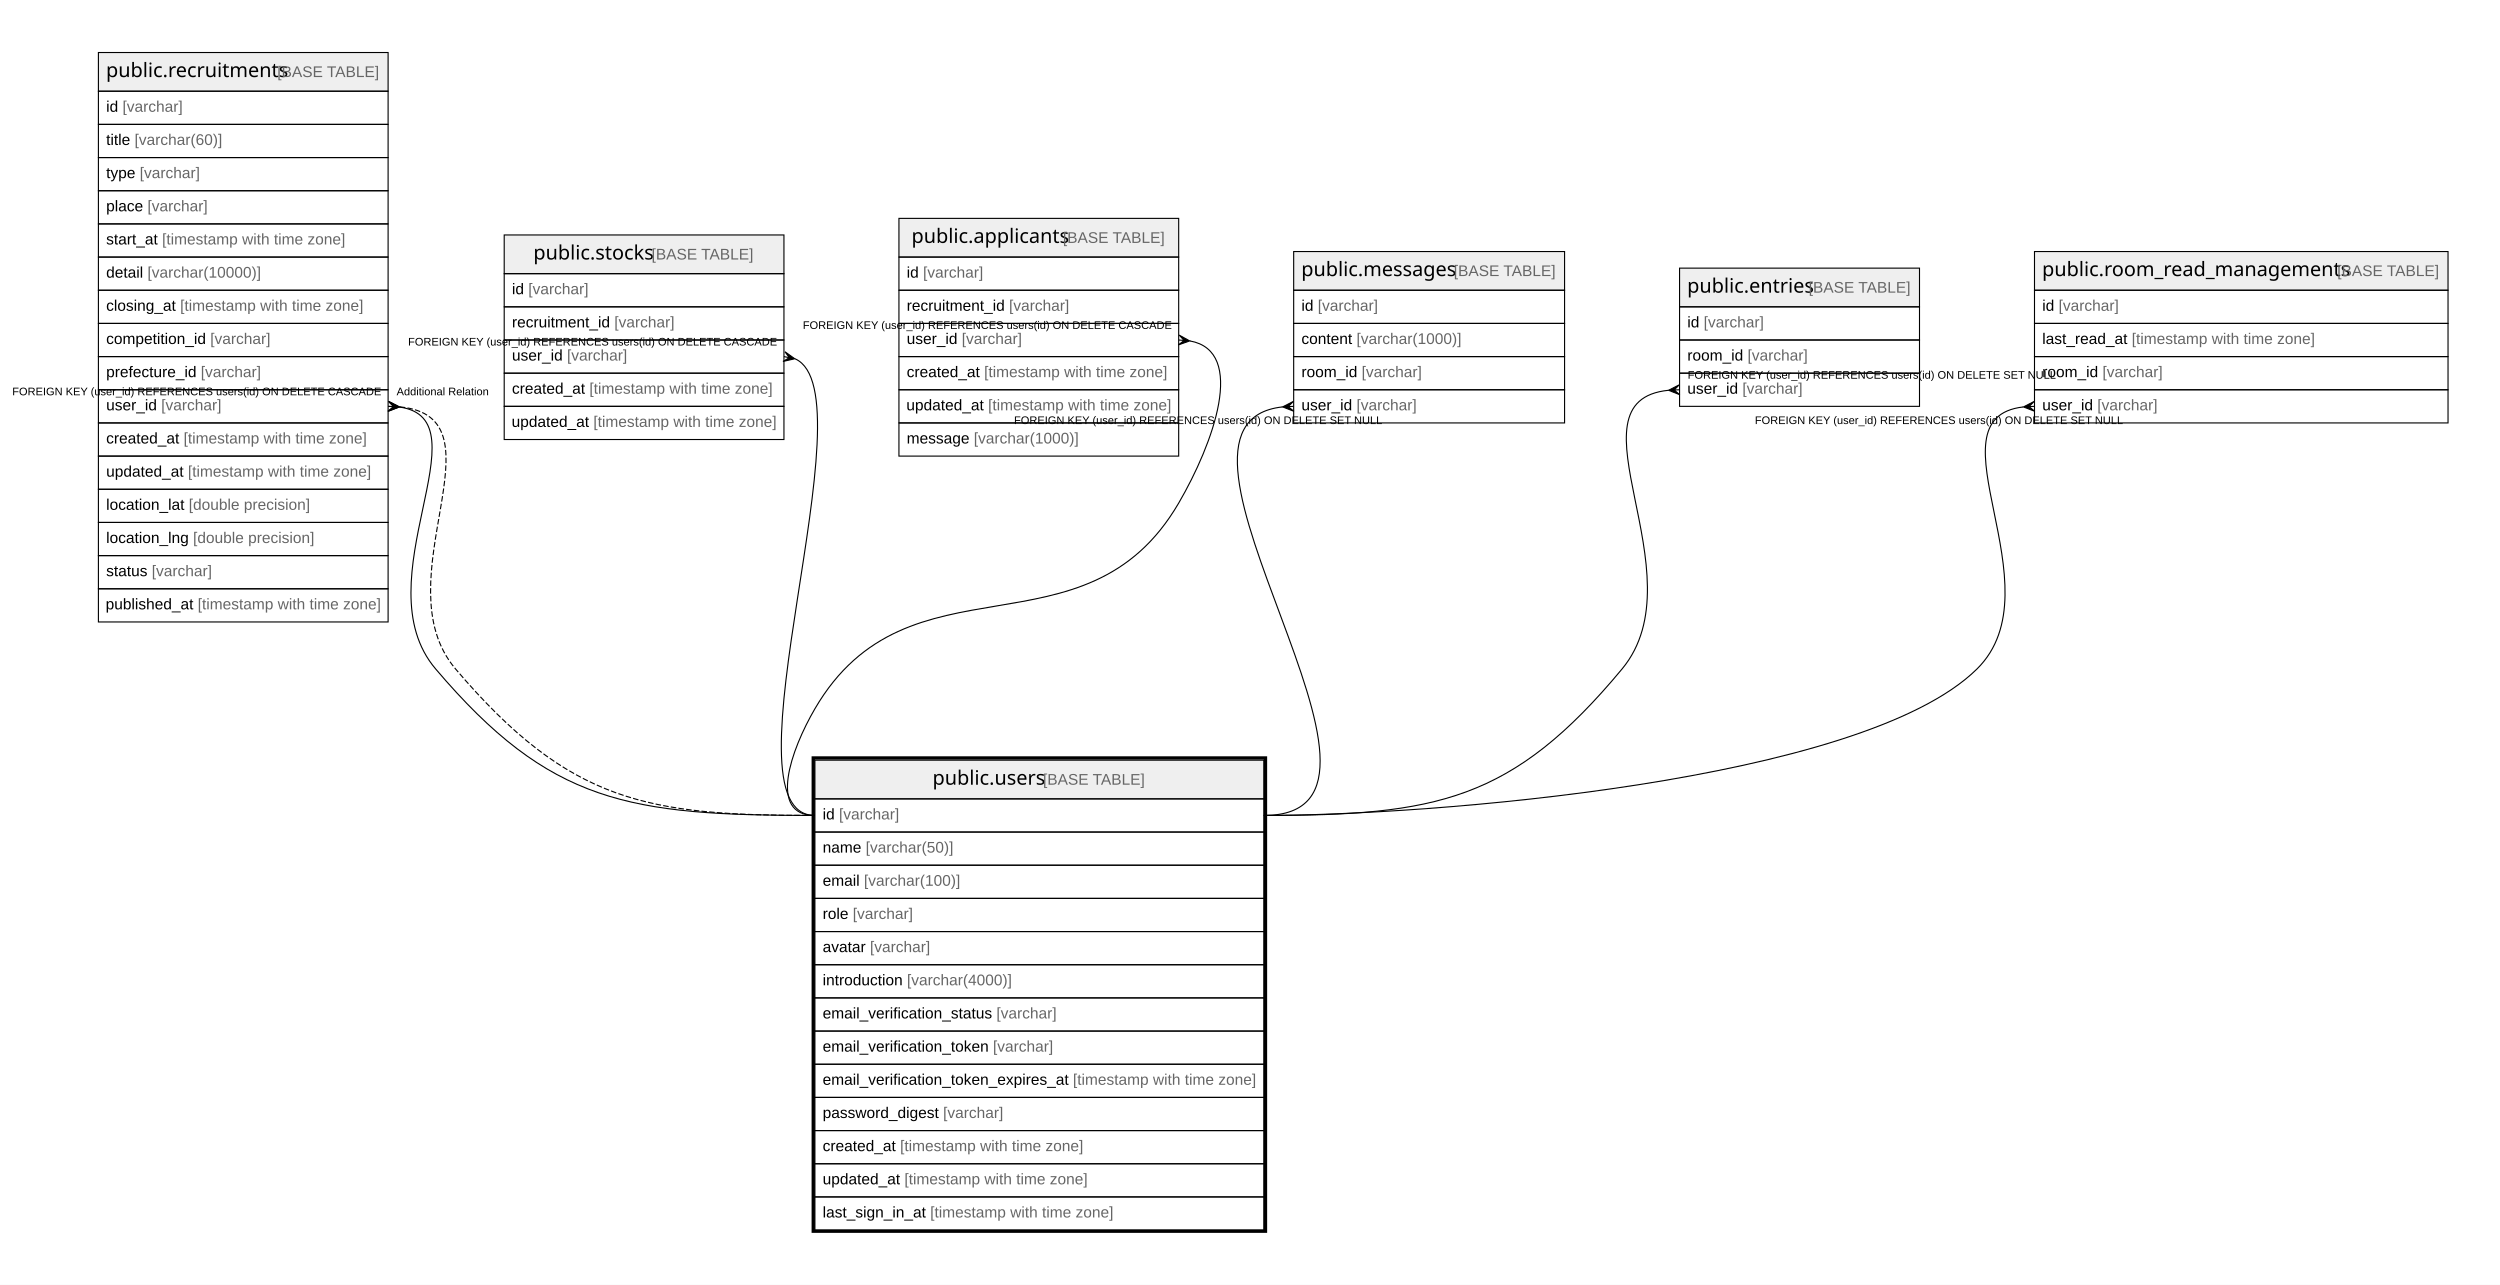
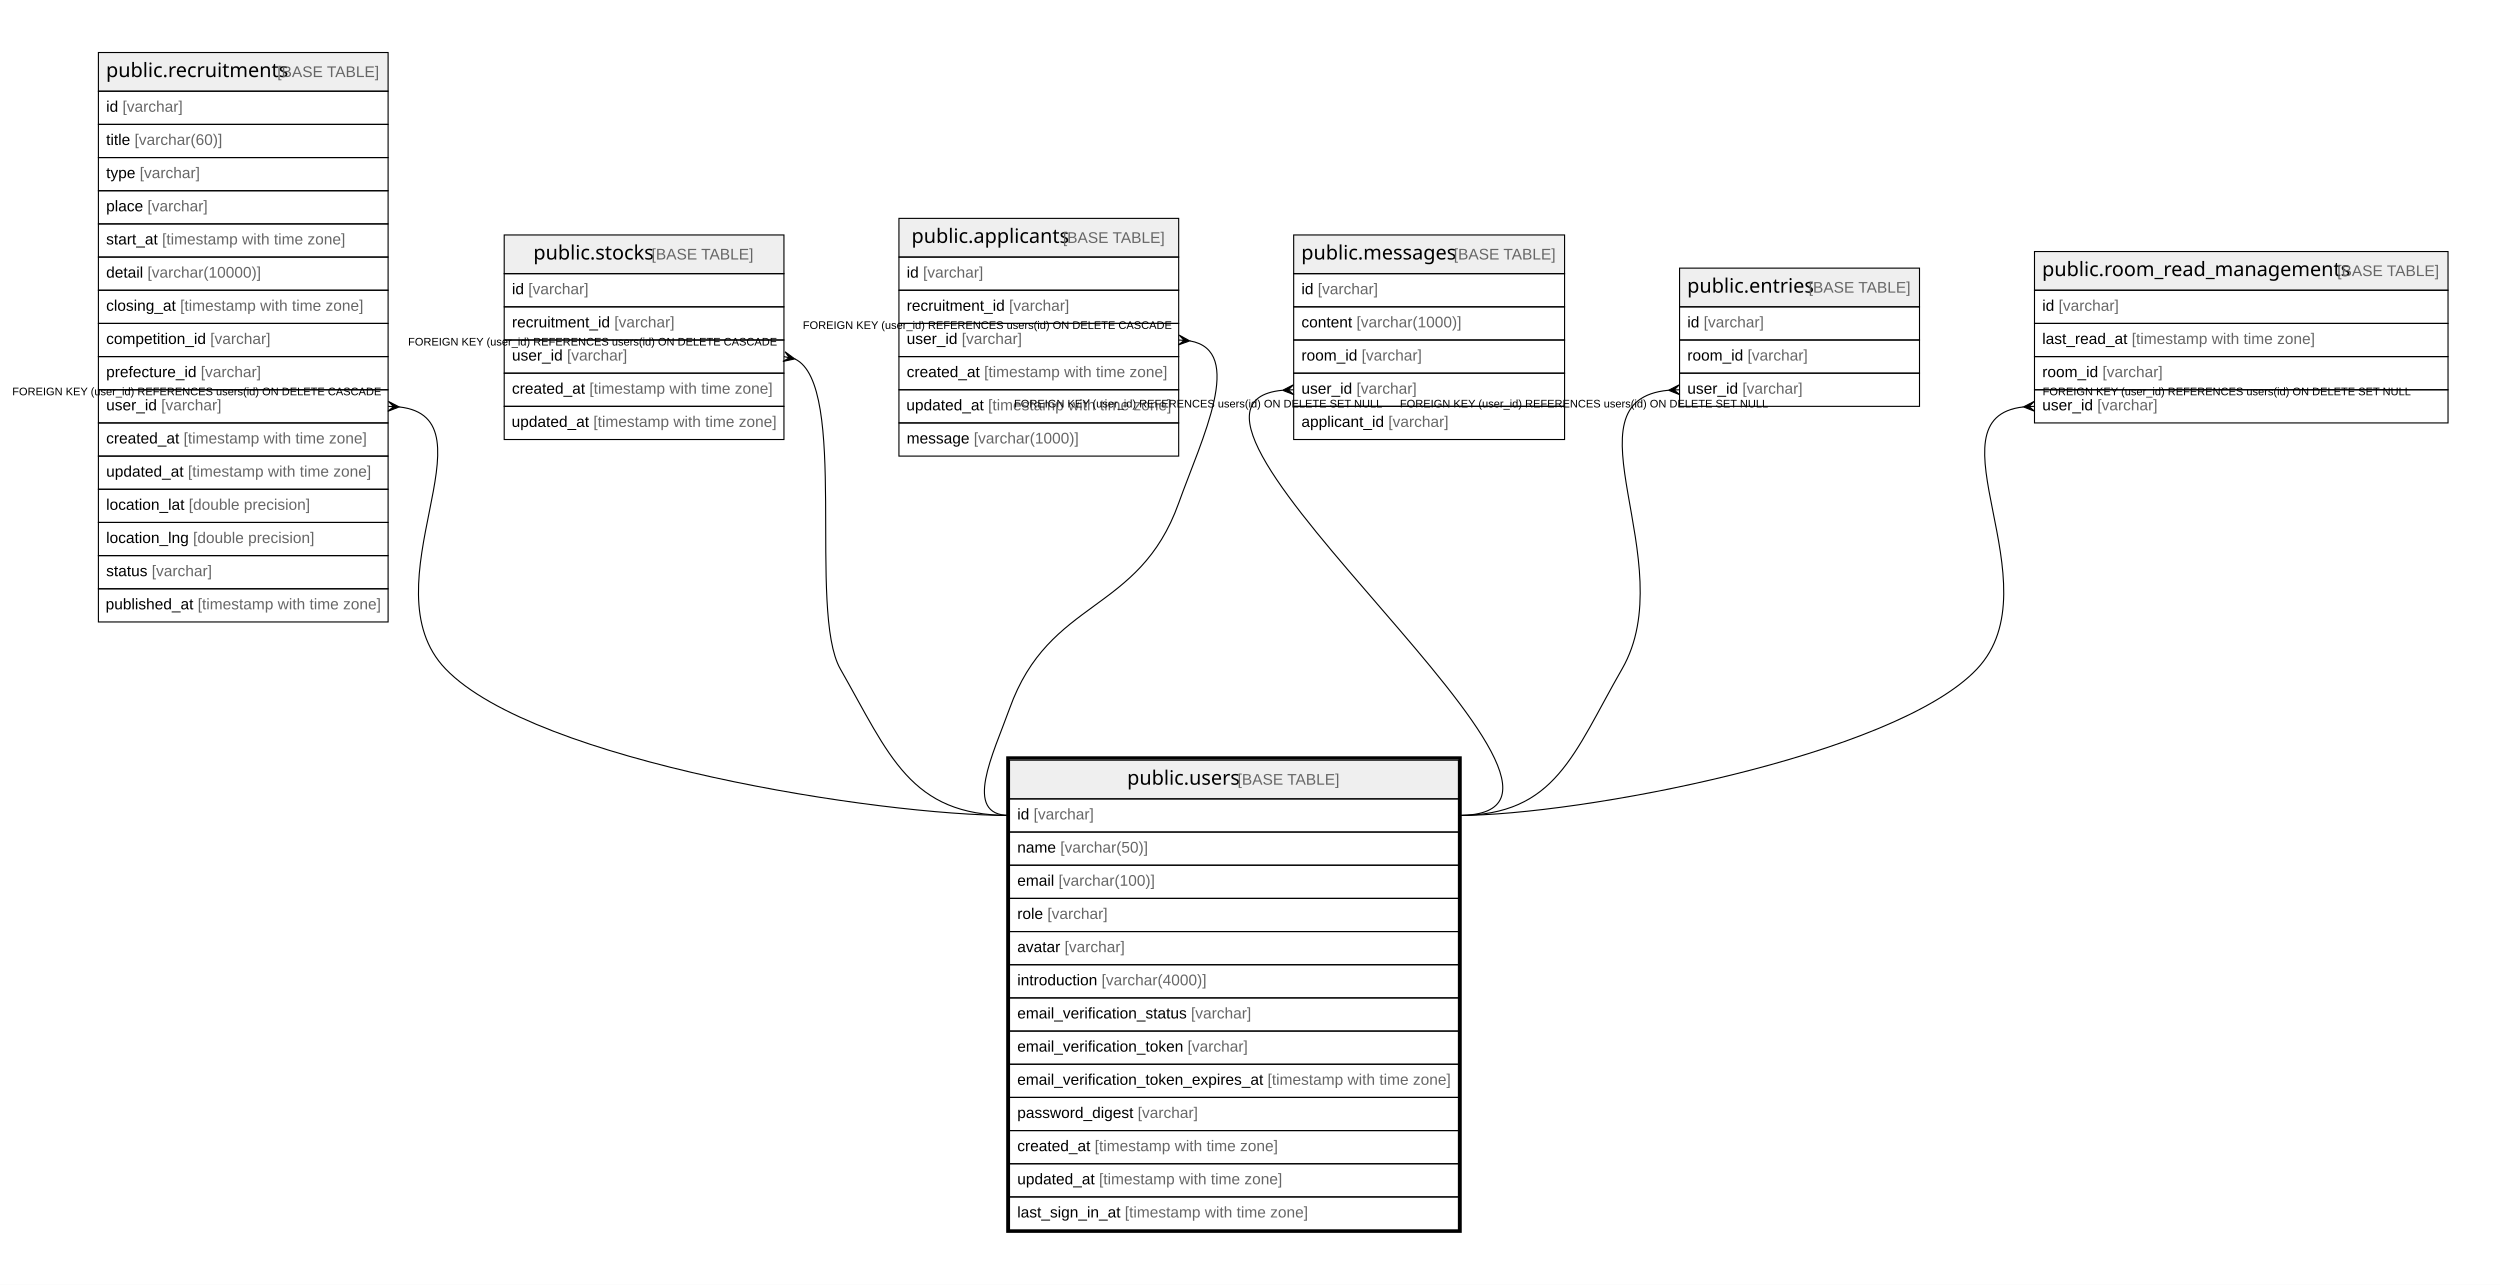
<svg xmlns="http://www.w3.org/2000/svg" width="2261pt" height="1162pt" viewBox="0.00 0.00 2261.00 1162.00">
  <g id="graph0" class="graph" transform="scale(1 1) rotate(0) translate(4 1158)">
    <polygon fill="#ffffff" stroke="transparent" points="-4,4 -4,-1158 2257,-1158 2257,4 -4,4" />
    <g id="node1" class="node">
-       <polygon fill="#efefef" stroke="transparent" points="733,-435.5 733,-470.5 1139,-470.5 1139,-435.5 733,-435.5" />
-       <polygon fill="none" stroke="#000000" points="733,-435.5 733,-470.5 1139,-470.5 1139,-435.5 733,-435.5" />
-       <text text-anchor="start" x="839.366" y="-448.3" font-family="Arial Bold" font-size="18.00" fill="#000000">public.users</text>
-       <text text-anchor="start" x="935.38" y="-448.3" font-family="Arial" font-size="14.00" fill="#000000"> </text>
-       <text text-anchor="start" x="939.271" y="-448.3" font-family="Arial" font-size="14.00" fill="#666666">[BASE TABLE]</text>
-       <polygon fill="none" stroke="#000000" points="733,-405.5 733,-435.5 1139,-435.5 1139,-405.5 733,-405.5" />
-       <text text-anchor="start" x="740" y="-416.9" font-family="Arial" font-size="14.00" fill="#000000">id </text>
-       <text text-anchor="start" x="754.78" y="-416.9" font-family="Arial" font-size="14.00" fill="#666666">[varchar]</text>
-       <polygon fill="none" stroke="#000000" points="733,-375.5 733,-405.5 1139,-405.5 1139,-375.5 733,-375.5" />
-       <text text-anchor="start" x="740" y="-386.9" font-family="Arial" font-size="14.00" fill="#000000">name </text>
-       <text text-anchor="start" x="778.899" y="-386.9" font-family="Arial" font-size="14.00" fill="#666666">[varchar(50)]</text>
-       <polygon fill="none" stroke="#000000" points="733,-345.5 733,-375.5 1139,-375.5 1139,-345.5 733,-345.5" />
-       <text text-anchor="start" x="740" y="-356.9" font-family="Arial" font-size="14.00" fill="#000000">email </text>
-       <text text-anchor="start" x="777.33" y="-356.9" font-family="Arial" font-size="14.00" fill="#666666">[varchar(100)]</text>
-       <polygon fill="none" stroke="#000000" points="733,-315.5 733,-345.5 1139,-345.5 1139,-315.5 733,-315.5" />
-       <text text-anchor="start" x="740" y="-326.9" font-family="Arial" font-size="14.00" fill="#000000">role </text>
-       <text text-anchor="start" x="767.223" y="-326.9" font-family="Arial" font-size="14.00" fill="#666666">[varchar]</text>
-       <polygon fill="none" stroke="#000000" points="733,-285.5 733,-315.5 1139,-315.5 1139,-285.5 733,-285.5" />
-       <text text-anchor="start" x="740" y="-296.9" font-family="Arial" font-size="14.00" fill="#000000">avatar </text>
-       <text text-anchor="start" x="782.79" y="-296.9" font-family="Arial" font-size="14.00" fill="#666666">[varchar]</text>
-       <polygon fill="none" stroke="#000000" points="733,-255.5 733,-285.5 1139,-285.5 1139,-255.5 733,-255.5" />
-       <text text-anchor="start" x="740" y="-266.9" font-family="Arial" font-size="14.00" fill="#000000">introduction </text>
-       <text text-anchor="start" x="816.241" y="-266.9" font-family="Arial" font-size="14.00" fill="#666666">[varchar(4000)]</text>
-       <polygon fill="none" stroke="#000000" points="733,-225.5 733,-255.5 1139,-255.5 1139,-225.5 733,-225.5" />
-       <text text-anchor="start" x="740" y="-236.9" font-family="Arial" font-size="14.00" fill="#000000">email_verification_status </text>
-       <text text-anchor="start" x="897.133" y="-236.9" font-family="Arial" font-size="14.00" fill="#666666">[varchar]</text>
-       <polygon fill="none" stroke="#000000" points="733,-195.5 733,-225.5 1139,-225.5 1139,-195.5 733,-195.5" />
-       <text text-anchor="start" x="740" y="-206.9" font-family="Arial" font-size="14.00" fill="#000000">email_verification_token </text>
-       <text text-anchor="start" x="894.025" y="-206.9" font-family="Arial" font-size="14.00" fill="#666666">[varchar]</text>
-       <polygon fill="none" stroke="#000000" points="733,-165.5 733,-195.5 1139,-195.5 1139,-165.5 733,-165.5" />
-       <text text-anchor="start" x="739.968" y="-176.9" font-family="Arial" font-size="14.00" fill="#000000">email_verification_token_expires_at </text>
-       <text text-anchor="start" x="966.347" y="-176.9" font-family="Arial" font-size="14.00" fill="#666666">[timestamp with time zone]</text>
-       <polygon fill="none" stroke="#000000" points="733,-135.5 733,-165.5 1139,-165.5 1139,-135.5 733,-135.5" />
-       <text text-anchor="start" x="740" y="-146.9" font-family="Arial" font-size="14.00" fill="#000000">password_digest </text>
-       <text text-anchor="start" x="848.916" y="-146.9" font-family="Arial" font-size="14.00" fill="#666666">[varchar]</text>
-       <polygon fill="none" stroke="#000000" points="733,-105.5 733,-135.5 1139,-135.5 1139,-105.5 733,-105.5" />
-       <text text-anchor="start" x="740" y="-116.9" font-family="Arial" font-size="14.00" fill="#000000">created_at </text>
-       <text text-anchor="start" x="810.028" y="-116.9" font-family="Arial" font-size="14.00" fill="#666666">[timestamp with time zone]</text>
-       <polygon fill="none" stroke="#000000" points="733,-75.5 733,-105.5 1139,-105.5 1139,-75.5 733,-75.5" />
-       <text text-anchor="start" x="740" y="-86.9" font-family="Arial" font-size="14.00" fill="#000000">updated_at </text>
-       <text text-anchor="start" x="813.933" y="-86.9" font-family="Arial" font-size="14.00" fill="#666666">[timestamp with time zone]</text>
-       <polygon fill="none" stroke="#000000" points="733,-45.5 733,-75.5 1139,-75.5 1139,-45.5 733,-45.5" />
-       <text text-anchor="start" x="740" y="-56.9" font-family="Arial" font-size="14.00" fill="#000000">last_sign_in_at </text>
-       <text text-anchor="start" x="837.252" y="-56.9" font-family="Arial" font-size="14.00" fill="#666666">[timestamp with time zone]</text>
-       <polygon fill="none" stroke="#000000" stroke-width="3" points="731.5,-44.5 731.5,-472.5 1140.5,-472.5 1140.5,-44.5 731.5,-44.5" />
+       <polygon fill="#efefef" stroke="transparent" points="909,-435.5 909,-470.5 1315,-470.5 1315,-435.5 909,-435.5" />
+       <polygon fill="none" stroke="#000000" points="909,-435.5 909,-470.5 1315,-470.5 1315,-435.5 909,-435.5" />
+       <text text-anchor="start" x="1015.366" y="-448.3" font-family="Arial Bold" font-size="18.00" fill="#000000">public.users</text>
+       <text text-anchor="start" x="1111.38" y="-448.3" font-family="Arial" font-size="14.00" fill="#000000"> </text>
+       <text text-anchor="start" x="1115.271" y="-448.3" font-family="Arial" font-size="14.00" fill="#666666">[BASE TABLE]</text>
+       <polygon fill="none" stroke="#000000" points="909,-405.5 909,-435.5 1315,-435.5 1315,-405.5 909,-405.5" />
+       <text text-anchor="start" x="916" y="-416.9" font-family="Arial" font-size="14.00" fill="#000000">id </text>
+       <text text-anchor="start" x="930.78" y="-416.9" font-family="Arial" font-size="14.00" fill="#666666">[varchar]</text>
+       <polygon fill="none" stroke="#000000" points="909,-375.5 909,-405.5 1315,-405.5 1315,-375.5 909,-375.5" />
+       <text text-anchor="start" x="916" y="-386.9" font-family="Arial" font-size="14.00" fill="#000000">name </text>
+       <text text-anchor="start" x="954.899" y="-386.9" font-family="Arial" font-size="14.00" fill="#666666">[varchar(50)]</text>
+       <polygon fill="none" stroke="#000000" points="909,-345.5 909,-375.5 1315,-375.5 1315,-345.5 909,-345.5" />
+       <text text-anchor="start" x="916" y="-356.9" font-family="Arial" font-size="14.00" fill="#000000">email </text>
+       <text text-anchor="start" x="953.33" y="-356.9" font-family="Arial" font-size="14.00" fill="#666666">[varchar(100)]</text>
+       <polygon fill="none" stroke="#000000" points="909,-315.5 909,-345.5 1315,-345.5 1315,-315.5 909,-315.5" />
+       <text text-anchor="start" x="916" y="-326.9" font-family="Arial" font-size="14.00" fill="#000000">role </text>
+       <text text-anchor="start" x="943.223" y="-326.9" font-family="Arial" font-size="14.00" fill="#666666">[varchar]</text>
+       <polygon fill="none" stroke="#000000" points="909,-285.5 909,-315.5 1315,-315.5 1315,-285.5 909,-285.5" />
+       <text text-anchor="start" x="916" y="-296.9" font-family="Arial" font-size="14.00" fill="#000000">avatar </text>
+       <text text-anchor="start" x="958.79" y="-296.9" font-family="Arial" font-size="14.00" fill="#666666">[varchar]</text>
+       <polygon fill="none" stroke="#000000" points="909,-255.5 909,-285.5 1315,-285.5 1315,-255.5 909,-255.5" />
+       <text text-anchor="start" x="916" y="-266.9" font-family="Arial" font-size="14.00" fill="#000000">introduction </text>
+       <text text-anchor="start" x="992.241" y="-266.9" font-family="Arial" font-size="14.00" fill="#666666">[varchar(4000)]</text>
+       <polygon fill="none" stroke="#000000" points="909,-225.5 909,-255.5 1315,-255.5 1315,-225.5 909,-225.5" />
+       <text text-anchor="start" x="916" y="-236.9" font-family="Arial" font-size="14.00" fill="#000000">email_verification_status </text>
+       <text text-anchor="start" x="1073.133" y="-236.9" font-family="Arial" font-size="14.00" fill="#666666">[varchar]</text>
+       <polygon fill="none" stroke="#000000" points="909,-195.5 909,-225.5 1315,-225.5 1315,-195.5 909,-195.5" />
+       <text text-anchor="start" x="916" y="-206.9" font-family="Arial" font-size="14.00" fill="#000000">email_verification_token </text>
+       <text text-anchor="start" x="1070.025" y="-206.9" font-family="Arial" font-size="14.00" fill="#666666">[varchar]</text>
+       <polygon fill="none" stroke="#000000" points="909,-165.5 909,-195.5 1315,-195.5 1315,-165.5 909,-165.5" />
+       <text text-anchor="start" x="915.968" y="-176.9" font-family="Arial" font-size="14.00" fill="#000000">email_verification_token_expires_at </text>
+       <text text-anchor="start" x="1142.347" y="-176.9" font-family="Arial" font-size="14.00" fill="#666666">[timestamp with time zone]</text>
+       <polygon fill="none" stroke="#000000" points="909,-135.5 909,-165.5 1315,-165.5 1315,-135.5 909,-135.5" />
+       <text text-anchor="start" x="916" y="-146.9" font-family="Arial" font-size="14.00" fill="#000000">password_digest </text>
+       <text text-anchor="start" x="1024.916" y="-146.9" font-family="Arial" font-size="14.00" fill="#666666">[varchar]</text>
+       <polygon fill="none" stroke="#000000" points="909,-105.5 909,-135.5 1315,-135.5 1315,-105.5 909,-105.5" />
+       <text text-anchor="start" x="916" y="-116.9" font-family="Arial" font-size="14.00" fill="#000000">created_at </text>
+       <text text-anchor="start" x="986.028" y="-116.9" font-family="Arial" font-size="14.00" fill="#666666">[timestamp with time zone]</text>
+       <polygon fill="none" stroke="#000000" points="909,-75.5 909,-105.5 1315,-105.5 1315,-75.5 909,-75.5" />
+       <text text-anchor="start" x="916" y="-86.9" font-family="Arial" font-size="14.00" fill="#000000">updated_at </text>
+       <text text-anchor="start" x="989.933" y="-86.9" font-family="Arial" font-size="14.00" fill="#666666">[timestamp with time zone]</text>
+       <polygon fill="none" stroke="#000000" points="909,-45.5 909,-75.5 1315,-75.5 1315,-45.5 909,-45.5" />
+       <text text-anchor="start" x="916" y="-56.9" font-family="Arial" font-size="14.00" fill="#000000">last_sign_in_at </text>
+       <text text-anchor="start" x="1013.252" y="-56.9" font-family="Arial" font-size="14.00" fill="#666666">[timestamp with time zone]</text>
+       <polygon fill="none" stroke="#000000" stroke-width="3" points="907.5,-44.5 907.5,-472.5 1316.5,-472.5 1316.5,-44.5 907.5,-44.5" />
    </g>
    <g id="node2" class="node">
      <polygon fill="#efefef" stroke="transparent" points="85,-1075.5 85,-1110.5 347,-1110.5 347,-1075.5 85,-1075.5" />
      <polygon fill="none" stroke="#000000" points="85,-1075.5 85,-1110.5 347,-1110.5 347,-1075.5 85,-1075.5" />
      <text text-anchor="start" x="91.868" y="-1088.3" font-family="Arial Bold" font-size="18.00" fill="#000000">public.recruitments</text>
      <text text-anchor="start" x="242.878" y="-1088.3" font-family="Arial" font-size="14.00" fill="#000000"> </text>
      <text text-anchor="start" x="246.768" y="-1088.3" font-family="Arial" font-size="14.00" fill="#666666">[BASE TABLE]</text>
      <polygon fill="none" stroke="#000000" points="85,-1045.5 85,-1075.5 347,-1075.5 347,-1045.5 85,-1045.5" />
      <text text-anchor="start" x="92" y="-1056.9" font-family="Arial" font-size="14.00" fill="#000000">id </text>
      <text text-anchor="start" x="106.78" y="-1056.9" font-family="Arial" font-size="14.00" fill="#666666">[varchar]</text>
      <polygon fill="none" stroke="#000000" points="85,-1015.5 85,-1045.5 347,-1045.5 347,-1015.5 85,-1015.5" />
      <text text-anchor="start" x="92" y="-1026.9" font-family="Arial" font-size="14.00" fill="#000000">title </text>
      <text text-anchor="start" x="117.668" y="-1026.9" font-family="Arial" font-size="14.00" fill="#666666">[varchar(60)]</text>
      <polygon fill="none" stroke="#000000" points="85,-985.5 85,-1015.5 347,-1015.5 347,-985.5 85,-985.5" />
      <text text-anchor="start" x="92" y="-996.9" font-family="Arial" font-size="14.00" fill="#000000">type </text>
      <text text-anchor="start" x="122.346" y="-996.9" font-family="Arial" font-size="14.00" fill="#666666">[varchar]</text>
      <polygon fill="none" stroke="#000000" points="85,-955.5 85,-985.5 347,-985.5 347,-955.5 85,-955.5" />
      <text text-anchor="start" x="92" y="-966.9" font-family="Arial" font-size="14.00" fill="#000000">place </text>
      <text text-anchor="start" x="129.345" y="-966.9" font-family="Arial" font-size="14.00" fill="#666666">[varchar]</text>
      <polygon fill="none" stroke="#000000" points="85,-925.5 85,-955.5 347,-955.5 347,-925.5 85,-925.5" />
      <text text-anchor="start" x="92" y="-936.9" font-family="Arial" font-size="14.00" fill="#000000">start_at </text>
      <text text-anchor="start" x="142.571" y="-936.9" font-family="Arial" font-size="14.00" fill="#666666">[timestamp with time zone]</text>
      <polygon fill="none" stroke="#000000" points="85,-895.5 85,-925.5 347,-925.5 347,-895.5 85,-895.5" />
      <text text-anchor="start" x="92" y="-906.9" font-family="Arial" font-size="14.00" fill="#000000">detail </text>
      <text text-anchor="start" x="129.342" y="-906.9" font-family="Arial" font-size="14.00" fill="#666666">[varchar(10000)]</text>
      <polygon fill="none" stroke="#000000" points="85,-865.5 85,-895.5 347,-895.5 347,-865.5 85,-865.5" />
      <text text-anchor="start" x="92" y="-876.9" font-family="Arial" font-size="14.00" fill="#000000">closing_at </text>
      <text text-anchor="start" x="158.907" y="-876.9" font-family="Arial" font-size="14.00" fill="#666666">[timestamp with time zone]</text>
      <polygon fill="none" stroke="#000000" points="85,-835.5 85,-865.5 347,-865.5 347,-835.5 85,-835.5" />
      <text text-anchor="start" x="92" y="-846.9" font-family="Arial" font-size="14.00" fill="#000000">competition_id </text>
      <text text-anchor="start" x="186.13" y="-846.9" font-family="Arial" font-size="14.00" fill="#666666">[varchar]</text>
      <polygon fill="none" stroke="#000000" points="85,-805.5 85,-835.5 347,-835.5 347,-805.5 85,-805.5" />
      <text text-anchor="start" x="92" y="-816.9" font-family="Arial" font-size="14.00" fill="#000000">prefecture_id </text>
      <text text-anchor="start" x="177.578" y="-816.9" font-family="Arial" font-size="14.00" fill="#666666">[varchar]</text>
      <polygon fill="none" stroke="#000000" points="85,-775.5 85,-805.5 347,-805.5 347,-775.5 85,-775.5" />
      <text text-anchor="start" x="92" y="-786.9" font-family="Arial" font-size="14.00" fill="#000000">user_id </text>
      <text text-anchor="start" x="141.788" y="-786.9" font-family="Arial" font-size="14.00" fill="#666666">[varchar]</text>
      <polygon fill="none" stroke="#000000" points="85,-745.5 85,-775.5 347,-775.5 347,-745.5 85,-745.5" />
      <text text-anchor="start" x="92" y="-756.9" font-family="Arial" font-size="14.00" fill="#000000">created_at </text>
      <text text-anchor="start" x="162.028" y="-756.9" font-family="Arial" font-size="14.00" fill="#666666">[timestamp with time zone]</text>
      <polygon fill="none" stroke="#000000" points="85,-715.5 85,-745.5 347,-745.5 347,-715.5 85,-715.5" />
      <text text-anchor="start" x="92" y="-726.9" font-family="Arial" font-size="14.00" fill="#000000">updated_at </text>
      <text text-anchor="start" x="165.933" y="-726.9" font-family="Arial" font-size="14.00" fill="#666666">[timestamp with time zone]</text>
      <polygon fill="none" stroke="#000000" points="85,-685.5 85,-715.5 347,-715.5 347,-685.5 85,-685.5" />
      <text text-anchor="start" x="92" y="-696.9" font-family="Arial" font-size="14.00" fill="#000000">location_lat </text>
      <text text-anchor="start" x="166.687" y="-696.9" font-family="Arial" font-size="14.00" fill="#666666">[double precision]</text>
      <polygon fill="none" stroke="#000000" points="85,-655.5 85,-685.5 347,-685.5 347,-655.5 85,-655.5" />
      <text text-anchor="start" x="92" y="-666.9" font-family="Arial" font-size="14.00" fill="#000000">location_lng </text>
      <text text-anchor="start" x="170.579" y="-666.9" font-family="Arial" font-size="14.00" fill="#666666">[double precision]</text>
      <polygon fill="none" stroke="#000000" points="85,-625.5 85,-655.5 347,-655.5 347,-625.5 85,-625.5" />
      <text text-anchor="start" x="92" y="-636.9" font-family="Arial" font-size="14.00" fill="#000000">status </text>
      <text text-anchor="start" x="133.237" y="-636.9" font-family="Arial" font-size="14.00" fill="#666666">[varchar]</text>
      <polygon fill="none" stroke="#000000" points="85,-595.5 85,-625.5 347,-625.5 347,-595.5 85,-595.5" />
      <text text-anchor="start" x="91.53" y="-606.9" font-family="Arial" font-size="14.00" fill="#000000">published_at </text>
      <text text-anchor="start" x="174.785" y="-606.9" font-family="Arial" font-size="14.00" fill="#666666">[timestamp with time zone]</text>
    </g>
    <g id="edge1" class="edge">
-       <path fill="none" stroke="#000000" d="M357.119,-789.871C436.972,-779.085 322.627,-632.287 390,-553 493.41,-431.303 564.301,-420.5 733,-420.5" />
-       <polygon fill="#000000" stroke="#000000" points="356.981,-789.879 346.721,-786.009 351.99,-790.19 347,-790.5 347,-790.5 347,-790.5 351.99,-790.19 347.279,-794.991 356.981,-789.879 356.981,-789.879" />
+       <path fill="none" stroke="#000000" d="M356.989,-789.981C446.586,-779.99 326.571,-628.283 399,-553 480.184,-468.617 791.904,-420.5 909,-420.5" />
+       <polygon fill="#000000" stroke="#000000" points="356.986,-789.981 346.766,-786.006 351.993,-790.24 347,-790.5 347,-790.5 347,-790.5 351.993,-790.24 347.234,-794.994 356.986,-789.981 356.986,-789.981" />
      <text text-anchor="start" x="7.053" y="-800.5" font-family="Arial" font-size="10.00" fill="#000000">FOREIGN KEY (user_id) REFERENCES users(id) ON DELETE CASCADE</text>
-     </g>
-     <g id="edge7" class="edge">
-       <path fill="none" stroke="#000000" stroke-dasharray="5,2" d="M357.565,-790.025C456.144,-780.585 340.283,-632.692 408,-553 511.309,-431.422 582.163,-420.521 732.559,-420.5" />
-       <polygon fill="#000000" stroke="#000000" points="357.332,-790.036 347.134,-786.004 352.337,-790.268 347.342,-790.5 347.342,-790.5 347.342,-790.5 352.337,-790.268 347.551,-794.995 357.332,-790.036 357.332,-790.036" />
-       <text text-anchor="start" x="354.667" y="-800.5" font-family="Arial" font-size="10.00" fill="#000000">Additional Relation</text>
    </g>
    <g id="node3" class="node">
      <polygon fill="#efefef" stroke="transparent" points="452,-910.5 452,-945.5 705,-945.5 705,-910.5 452,-910.5" />
      <polygon fill="none" stroke="#000000" points="452,-910.5 452,-945.5 705,-945.5 705,-910.5 452,-910.5" />
      <text text-anchor="start" x="478.364" y="-923.3" font-family="Arial Bold" font-size="18.00" fill="#000000">public.stocks</text>
      <text text-anchor="start" x="581.382" y="-923.3" font-family="Arial" font-size="14.00" fill="#000000"> </text>
      <text text-anchor="start" x="585.273" y="-923.3" font-family="Arial" font-size="14.00" fill="#666666">[BASE TABLE]</text>
      <polygon fill="none" stroke="#000000" points="452,-880.5 452,-910.5 705,-910.5 705,-880.5 452,-880.5" />
      <text text-anchor="start" x="459" y="-891.9" font-family="Arial" font-size="14.00" fill="#000000">id </text>
      <text text-anchor="start" x="473.78" y="-891.9" font-family="Arial" font-size="14.00" fill="#666666">[varchar]</text>
      <polygon fill="none" stroke="#000000" points="452,-850.5 452,-880.5 705,-880.5 705,-850.5 452,-850.5" />
      <text text-anchor="start" x="459" y="-861.9" font-family="Arial" font-size="14.00" fill="#000000">recruitment_id </text>
      <text text-anchor="start" x="551.562" y="-861.9" font-family="Arial" font-size="14.00" fill="#666666">[varchar]</text>
      <polygon fill="none" stroke="#000000" points="452,-820.5 452,-850.5 705,-850.5 705,-820.5 452,-820.5" />
      <text text-anchor="start" x="459" y="-831.9" font-family="Arial" font-size="14.00" fill="#000000">user_id </text>
      <text text-anchor="start" x="508.788" y="-831.9" font-family="Arial" font-size="14.00" fill="#666666">[varchar]</text>
      <polygon fill="none" stroke="#000000" points="452,-790.5 452,-820.5 705,-820.5 705,-790.5 452,-790.5" />
      <text text-anchor="start" x="459" y="-801.9" font-family="Arial" font-size="14.00" fill="#000000">created_at </text>
      <text text-anchor="start" x="529.028" y="-801.9" font-family="Arial" font-size="14.00" fill="#666666">[timestamp with time zone]</text>
      <polygon fill="none" stroke="#000000" points="452,-760.5 452,-790.5 705,-790.5 705,-760.5 452,-760.5" />
      <text text-anchor="start" x="458.692" y="-771.9" font-family="Arial" font-size="14.00" fill="#000000">updated_at </text>
      <text text-anchor="start" x="532.624" y="-771.9" font-family="Arial" font-size="14.00" fill="#666666">[timestamp with time zone]</text>
    </g>
    <g id="edge2" class="edge">
-       <path fill="none" stroke="#000000" d="M715.15,-833.463C784.984,-802.155 644.359,-420.5 733,-420.5" />
-       <polygon fill="#000000" stroke="#000000" points="714.804,-833.532 704.114,-831.088 709.902,-834.516 705,-835.5 705,-835.5 705,-835.5 709.902,-834.516 705.886,-839.912 714.804,-833.532 714.804,-833.532" />
+       <path fill="none" stroke="#000000" d="M714.832,-833.387C764.01,-810.328 726.211,-605.289 756,-553 800.528,-474.839 819.045,-420.5 909,-420.5" />
+       <polygon fill="#000000" stroke="#000000" points="714.777,-833.399 704.054,-831.1 709.888,-834.449 705,-835.5 705,-835.5 705,-835.5 709.888,-834.449 705.946,-839.9 714.777,-833.399 714.777,-833.399" />
      <text text-anchor="start" x="365.053" y="-845.5" font-family="Arial" font-size="10.00" fill="#000000">FOREIGN KEY (user_id) REFERENCES users(id) ON DELETE CASCADE</text>
    </g>
    <g id="node4" class="node">
      <polygon fill="#efefef" stroke="transparent" points="809,-925.5 809,-960.5 1062,-960.5 1062,-925.5 809,-925.5" />
      <polygon fill="none" stroke="#000000" points="809,-925.5 809,-960.5 1062,-960.5 1062,-925.5 809,-925.5" />
      <text text-anchor="start" x="820.358" y="-938.3" font-family="Arial Bold" font-size="18.00" fill="#000000">public.applicants</text>
      <text text-anchor="start" x="953.389" y="-938.3" font-family="Arial" font-size="14.00" fill="#000000"> </text>
      <text text-anchor="start" x="957.279" y="-938.3" font-family="Arial" font-size="14.00" fill="#666666">[BASE TABLE]</text>
      <polygon fill="none" stroke="#000000" points="809,-895.5 809,-925.5 1062,-925.5 1062,-895.5 809,-895.5" />
      <text text-anchor="start" x="816" y="-906.9" font-family="Arial" font-size="14.00" fill="#000000">id </text>
      <text text-anchor="start" x="830.78" y="-906.9" font-family="Arial" font-size="14.00" fill="#666666">[varchar]</text>
      <polygon fill="none" stroke="#000000" points="809,-865.5 809,-895.5 1062,-895.5 1062,-865.5 809,-865.5" />
      <text text-anchor="start" x="816" y="-876.9" font-family="Arial" font-size="14.00" fill="#000000">recruitment_id </text>
      <text text-anchor="start" x="908.562" y="-876.9" font-family="Arial" font-size="14.00" fill="#666666">[varchar]</text>
      <polygon fill="none" stroke="#000000" points="809,-835.5 809,-865.5 1062,-865.5 1062,-835.5 809,-835.5" />
      <text text-anchor="start" x="816" y="-846.9" font-family="Arial" font-size="14.00" fill="#000000">user_id </text>
      <text text-anchor="start" x="865.788" y="-846.9" font-family="Arial" font-size="14.00" fill="#666666">[varchar]</text>
      <polygon fill="none" stroke="#000000" points="809,-805.5 809,-835.5 1062,-835.5 1062,-805.5 809,-805.5" />
      <text text-anchor="start" x="816" y="-816.9" font-family="Arial" font-size="14.00" fill="#000000">created_at </text>
      <text text-anchor="start" x="886.028" y="-816.9" font-family="Arial" font-size="14.00" fill="#666666">[timestamp with time zone]</text>
      <polygon fill="none" stroke="#000000" points="809,-775.5 809,-805.5 1062,-805.5 1062,-775.5 809,-775.5" />
      <text text-anchor="start" x="815.692" y="-786.9" font-family="Arial" font-size="14.00" fill="#000000">updated_at </text>
      <text text-anchor="start" x="889.624" y="-786.9" font-family="Arial" font-size="14.00" fill="#666666">[timestamp with time zone]</text>
      <polygon fill="none" stroke="#000000" points="809,-745.5 809,-775.5 1062,-775.5 1062,-745.5 809,-745.5" />
      <text text-anchor="start" x="816" y="-756.9" font-family="Arial" font-size="14.00" fill="#000000">message </text>
      <text text-anchor="start" x="876.682" y="-756.9" font-family="Arial" font-size="14.00" fill="#666666">[varchar(1000)]</text>
    </g>
    <g id="edge3" class="edge">
-       <path fill="none" stroke="#000000" d="M1072.213,-849.648C1123.87,-840.315 1093.163,-756.417 1062,-703 977.357,-557.913 817.643,-662.087 733,-517 711.388,-479.954 690.111,-420.5 733,-420.5" />
-       <polygon fill="#000000" stroke="#000000" points="1071.965,-849.669 1061.626,-846.016 1066.983,-850.084 1062,-850.5 1062,-850.5 1062,-850.5 1066.983,-850.084 1062.374,-854.984 1071.965,-849.669 1071.965,-849.669" />
+       <path fill="none" stroke="#000000" d="M1072.114,-849.694C1122.704,-840.859 1082.867,-761.216 1062,-703 1025.882,-602.237 945.118,-617.763 909,-517 894.528,-476.626 866.111,-420.5 909,-420.5" />
+       <polygon fill="#000000" stroke="#000000" points="1071.968,-849.706 1061.643,-846.014 1066.984,-850.103 1062,-850.5 1062,-850.5 1062,-850.5 1066.984,-850.103 1062.357,-854.986 1071.968,-849.706 1071.968,-849.706" />
      <text text-anchor="start" x="722.053" y="-860.5" font-family="Arial" font-size="10.00" fill="#000000">FOREIGN KEY (user_id) REFERENCES users(id) ON DELETE CASCADE</text>
    </g>
    <g id="node5" class="node">
-       <polygon fill="#efefef" stroke="transparent" points="1166,-895.5 1166,-930.5 1411,-930.5 1411,-895.5 1166,-895.5" />
-       <polygon fill="none" stroke="#000000" points="1166,-895.5 1166,-930.5 1411,-930.5 1411,-895.5 1166,-895.5" />
-       <text text-anchor="start" x="1172.86" y="-908.3" font-family="Arial Bold" font-size="18.00" fill="#000000">public.messages</text>
-       <text text-anchor="start" x="1306.886" y="-908.3" font-family="Arial" font-size="14.00" fill="#000000"> </text>
-       <text text-anchor="start" x="1310.777" y="-908.3" font-family="Arial" font-size="14.00" fill="#666666">[BASE TABLE]</text>
-       <polygon fill="none" stroke="#000000" points="1166,-865.5 1166,-895.5 1411,-895.5 1411,-865.5 1166,-865.5" />
-       <text text-anchor="start" x="1173" y="-876.9" font-family="Arial" font-size="14.00" fill="#000000">id </text>
-       <text text-anchor="start" x="1187.78" y="-876.9" font-family="Arial" font-size="14.00" fill="#666666">[varchar]</text>
-       <polygon fill="none" stroke="#000000" points="1166,-835.5 1166,-865.5 1411,-865.5 1411,-835.5 1166,-835.5" />
-       <text text-anchor="start" x="1173" y="-846.9" font-family="Arial" font-size="14.00" fill="#000000">content </text>
-       <text text-anchor="start" x="1222.802" y="-846.9" font-family="Arial" font-size="14.00" fill="#666666">[varchar(1000)]</text>
-       <polygon fill="none" stroke="#000000" points="1166,-805.5 1166,-835.5 1411,-835.5 1411,-805.5 1166,-805.5" />
-       <text text-anchor="start" x="1173" y="-816.9" font-family="Arial" font-size="14.00" fill="#000000">room_id </text>
-       <text text-anchor="start" x="1227.449" y="-816.9" font-family="Arial" font-size="14.00" fill="#666666">[varchar]</text>
-       <polygon fill="none" stroke="#000000" points="1166,-775.5 1166,-805.5 1411,-805.5 1411,-775.5 1166,-775.5" />
-       <text text-anchor="start" x="1173" y="-786.9" font-family="Arial" font-size="14.00" fill="#000000">user_id </text>
-       <text text-anchor="start" x="1222.788" y="-786.9" font-family="Arial" font-size="14.00" fill="#666666">[varchar]</text>
+       <polygon fill="#efefef" stroke="transparent" points="1166,-910.5 1166,-945.5 1411,-945.5 1411,-910.5 1166,-910.5" />
+       <polygon fill="none" stroke="#000000" points="1166,-910.5 1166,-945.5 1411,-945.5 1411,-910.5 1166,-910.5" />
+       <text text-anchor="start" x="1172.86" y="-923.3" font-family="Arial Bold" font-size="18.00" fill="#000000">public.messages</text>
+       <text text-anchor="start" x="1306.886" y="-923.3" font-family="Arial" font-size="14.00" fill="#000000"> </text>
+       <text text-anchor="start" x="1310.777" y="-923.3" font-family="Arial" font-size="14.00" fill="#666666">[BASE TABLE]</text>
+       <polygon fill="none" stroke="#000000" points="1166,-880.5 1166,-910.5 1411,-910.5 1411,-880.5 1166,-880.5" />
+       <text text-anchor="start" x="1173" y="-891.9" font-family="Arial" font-size="14.00" fill="#000000">id </text>
+       <text text-anchor="start" x="1187.78" y="-891.9" font-family="Arial" font-size="14.00" fill="#666666">[varchar]</text>
+       <polygon fill="none" stroke="#000000" points="1166,-850.5 1166,-880.5 1411,-880.5 1411,-850.5 1166,-850.5" />
+       <text text-anchor="start" x="1173" y="-861.9" font-family="Arial" font-size="14.00" fill="#000000">content </text>
+       <text text-anchor="start" x="1222.802" y="-861.9" font-family="Arial" font-size="14.00" fill="#666666">[varchar(1000)]</text>
+       <polygon fill="none" stroke="#000000" points="1166,-820.5 1166,-850.5 1411,-850.5 1411,-820.5 1166,-820.5" />
+       <text text-anchor="start" x="1173" y="-831.9" font-family="Arial" font-size="14.00" fill="#000000">room_id </text>
+       <text text-anchor="start" x="1227.449" y="-831.9" font-family="Arial" font-size="14.00" fill="#666666">[varchar]</text>
+       <polygon fill="none" stroke="#000000" points="1166,-790.5 1166,-820.5 1411,-820.5 1411,-790.5 1166,-790.5" />
+       <text text-anchor="start" x="1173" y="-801.9" font-family="Arial" font-size="14.00" fill="#000000">user_id </text>
+       <text text-anchor="start" x="1222.788" y="-801.9" font-family="Arial" font-size="14.00" fill="#666666">[varchar]</text>
+       <polygon fill="none" stroke="#000000" points="1166,-760.5 1166,-790.5 1411,-790.5 1411,-760.5 1166,-760.5" />
+       <text text-anchor="start" x="1173" y="-771.9" font-family="Arial" font-size="14.00" fill="#000000">applicant_id </text>
+       <text text-anchor="start" x="1251.579" y="-771.9" font-family="Arial" font-size="14.00" fill="#666666">[varchar]</text>
    </g>
    <g id="edge4" class="edge">
-       <path fill="none" stroke="#000000" d="M1156.011,-789.995C1013.912,-774.772 1300.339,-420.5 1139,-420.5" />
-       <polygon fill="#000000" stroke="#000000" points="1156.013,-789.995 1165.773,-794.994 1161.006,-790.247 1166,-790.5 1166,-790.5 1166,-790.5 1161.006,-790.247 1166.227,-786.006 1156.013,-789.995 1156.013,-789.995" />
-       <text text-anchor="start" x="913.079" y="-774.5" font-family="Arial" font-size="10.00" fill="#000000">FOREIGN KEY (user_id) REFERENCES users(id) ON DELETE SET NULL</text>
+       <path fill="none" stroke="#000000" d="M1155.582,-805.021C1003.389,-789.871 1494.716,-420.5 1315,-420.5" />
+       <polygon fill="#000000" stroke="#000000" points="1156.011,-805.04 1165.793,-809.995 1161.005,-805.27 1166,-805.5 1166,-805.5 1166,-805.5 1161.005,-805.27 1166.207,-801.005 1156.011,-805.04 1156.011,-805.04" />
+       <text text-anchor="start" x="913.079" y="-789.5" font-family="Arial" font-size="10.00" fill="#000000">FOREIGN KEY (user_id) REFERENCES users(id) ON DELETE SET NULL</text>
    </g>
    <g id="node6" class="node">
      <polygon fill="#efefef" stroke="transparent" points="1515,-880.5 1515,-915.5 1732,-915.5 1732,-880.5 1515,-880.5" />
      <polygon fill="none" stroke="#000000" points="1515,-880.5 1515,-915.5 1732,-915.5 1732,-880.5 1515,-880.5" />
      <text text-anchor="start" x="1521.865" y="-893.3" font-family="Arial Bold" font-size="18.00" fill="#000000">public.entries</text>
      <text text-anchor="start" x="1627.881" y="-893.3" font-family="Arial" font-size="14.00" fill="#000000"> </text>
      <text text-anchor="start" x="1631.772" y="-893.3" font-family="Arial" font-size="14.00" fill="#666666">[BASE TABLE]</text>
      <polygon fill="none" stroke="#000000" points="1515,-850.5 1515,-880.5 1732,-880.5 1732,-850.5 1515,-850.5" />
      <text text-anchor="start" x="1522" y="-861.9" font-family="Arial" font-size="14.00" fill="#000000">id </text>
      <text text-anchor="start" x="1536.78" y="-861.9" font-family="Arial" font-size="14.00" fill="#666666">[varchar]</text>
      <polygon fill="none" stroke="#000000" points="1515,-820.5 1515,-850.5 1732,-850.5 1732,-820.5 1515,-820.5" />
      <text text-anchor="start" x="1522" y="-831.9" font-family="Arial" font-size="14.00" fill="#000000">room_id </text>
      <text text-anchor="start" x="1576.449" y="-831.9" font-family="Arial" font-size="14.00" fill="#666666">[varchar]</text>
      <polygon fill="none" stroke="#000000" points="1515,-790.5 1515,-820.5 1732,-820.5 1732,-790.5 1515,-790.5" />
      <text text-anchor="start" x="1522" y="-801.9" font-family="Arial" font-size="14.00" fill="#000000">user_id </text>
      <text text-anchor="start" x="1571.788" y="-801.9" font-family="Arial" font-size="14.00" fill="#666666">[varchar]</text>
    </g>
    <g id="edge5" class="edge">
-       <path fill="none" stroke="#000000" d="M1504.978,-805.026C1408.704,-795.303 1533.897,-638.404 1463,-553 1363.629,-433.295 1294.576,-420.5 1139,-420.5" />
-       <polygon fill="#000000" stroke="#000000" points="1505.011,-805.027 1514.787,-809.995 1510.006,-805.264 1515,-805.5 1515,-805.5 1515,-805.5 1510.006,-805.264 1515.213,-801.005 1505.011,-805.027 1505.011,-805.027" />
-       <text text-anchor="start" x="1522.329" y="-815.5" font-family="Arial" font-size="10.00" fill="#000000">FOREIGN KEY (user_id) REFERENCES users(id) ON DELETE SET NULL</text>
+       <path fill="none" stroke="#000000" d="M1504.932,-805.058C1407.731,-795.979 1518.33,-649.223 1463,-553 1418.99,-476.464 1403.287,-420.5 1315,-420.5" />
+       <polygon fill="#000000" stroke="#000000" points="1505.01,-805.061 1514.802,-809.996 1510.005,-805.28 1515,-805.5 1515,-805.5 1515,-805.5 1510.005,-805.28 1515.198,-801.004 1505.01,-805.061 1505.01,-805.061" />
+       <text text-anchor="start" x="1262.079" y="-789.5" font-family="Arial" font-size="10.00" fill="#000000">FOREIGN KEY (user_id) REFERENCES users(id) ON DELETE SET NULL</text>
    </g>
    <g id="node7" class="node">
      <polygon fill="#efefef" stroke="transparent" points="1836,-895.5 1836,-930.5 2210,-930.5 2210,-895.5 1836,-895.5" />
      <polygon fill="none" stroke="#000000" points="1836,-895.5 1836,-930.5 2210,-930.5 2210,-895.5 1836,-895.5" />
      <text text-anchor="start" x="1842.843" y="-908.3" font-family="Arial Bold" font-size="18.00" fill="#000000">public.room_read_managements</text>
      <text text-anchor="start" x="2105.903" y="-908.3" font-family="Arial" font-size="14.00" fill="#000000"> </text>
      <text text-anchor="start" x="2109.793" y="-908.3" font-family="Arial" font-size="14.00" fill="#666666">[BASE TABLE]</text>
      <polygon fill="none" stroke="#000000" points="1836,-865.5 1836,-895.5 2210,-895.5 2210,-865.5 1836,-865.5" />
      <text text-anchor="start" x="1843" y="-876.9" font-family="Arial" font-size="14.00" fill="#000000">id </text>
      <text text-anchor="start" x="1857.78" y="-876.9" font-family="Arial" font-size="14.00" fill="#666666">[varchar]</text>
      <polygon fill="none" stroke="#000000" points="1836,-835.5 1836,-865.5 2210,-865.5 2210,-835.5 1836,-835.5" />
      <text text-anchor="start" x="1843" y="-846.9" font-family="Arial" font-size="14.00" fill="#000000">last_read_at </text>
      <text text-anchor="start" x="1923.917" y="-846.9" font-family="Arial" font-size="14.00" fill="#666666">[timestamp with time zone]</text>
      <polygon fill="none" stroke="#000000" points="1836,-805.5 1836,-835.5 2210,-835.5 2210,-805.5 1836,-805.5" />
      <text text-anchor="start" x="1843" y="-816.9" font-family="Arial" font-size="14.00" fill="#000000">room_id </text>
      <text text-anchor="start" x="1897.449" y="-816.9" font-family="Arial" font-size="14.00" fill="#666666">[varchar]</text>
      <polygon fill="none" stroke="#000000" points="1836,-775.5 1836,-805.5 2210,-805.5 2210,-775.5 1836,-775.5" />
      <text text-anchor="start" x="1843" y="-786.9" font-family="Arial" font-size="14.00" fill="#000000">user_id </text>
      <text text-anchor="start" x="1892.788" y="-786.9" font-family="Arial" font-size="14.00" fill="#666666">[varchar]</text>
    </g>
    <g id="edge6" class="edge">
-       <path fill="none" stroke="#000000" d="M1825.747,-789.943C1736.788,-779.554 1858.271,-626.317 1784,-553 1679.864,-450.203 1285.326,-420.5 1139,-420.5" />
-       <polygon fill="#000000" stroke="#000000" points="1826.015,-789.958 1835.756,-794.993 1831.007,-790.229 1836,-790.5 1836,-790.5 1836,-790.5 1831.007,-790.229 1836.244,-786.007 1826.015,-789.958 1826.015,-789.958" />
-       <text text-anchor="start" x="1583.079" y="-774.5" font-family="Arial" font-size="10.00" fill="#000000">FOREIGN KEY (user_id) REFERENCES users(id) ON DELETE SET NULL</text>
+       <path fill="none" stroke="#000000" d="M1826.008,-789.983C1736.361,-780.04 1855.629,-629.045 1784,-553 1709.743,-474.164 1423.302,-420.5 1315,-420.5" />
+       <polygon fill="#000000" stroke="#000000" points="1826.013,-789.984 1835.768,-794.994 1831.007,-790.242 1836,-790.5 1836,-790.5 1836,-790.5 1831.007,-790.242 1836.232,-786.006 1826.013,-789.984 1826.013,-789.984" />
+       <text text-anchor="start" x="1843.329" y="-800.5" font-family="Arial" font-size="10.00" fill="#000000">FOREIGN KEY (user_id) REFERENCES users(id) ON DELETE SET NULL</text>
    </g>
  </g>
</svg>
